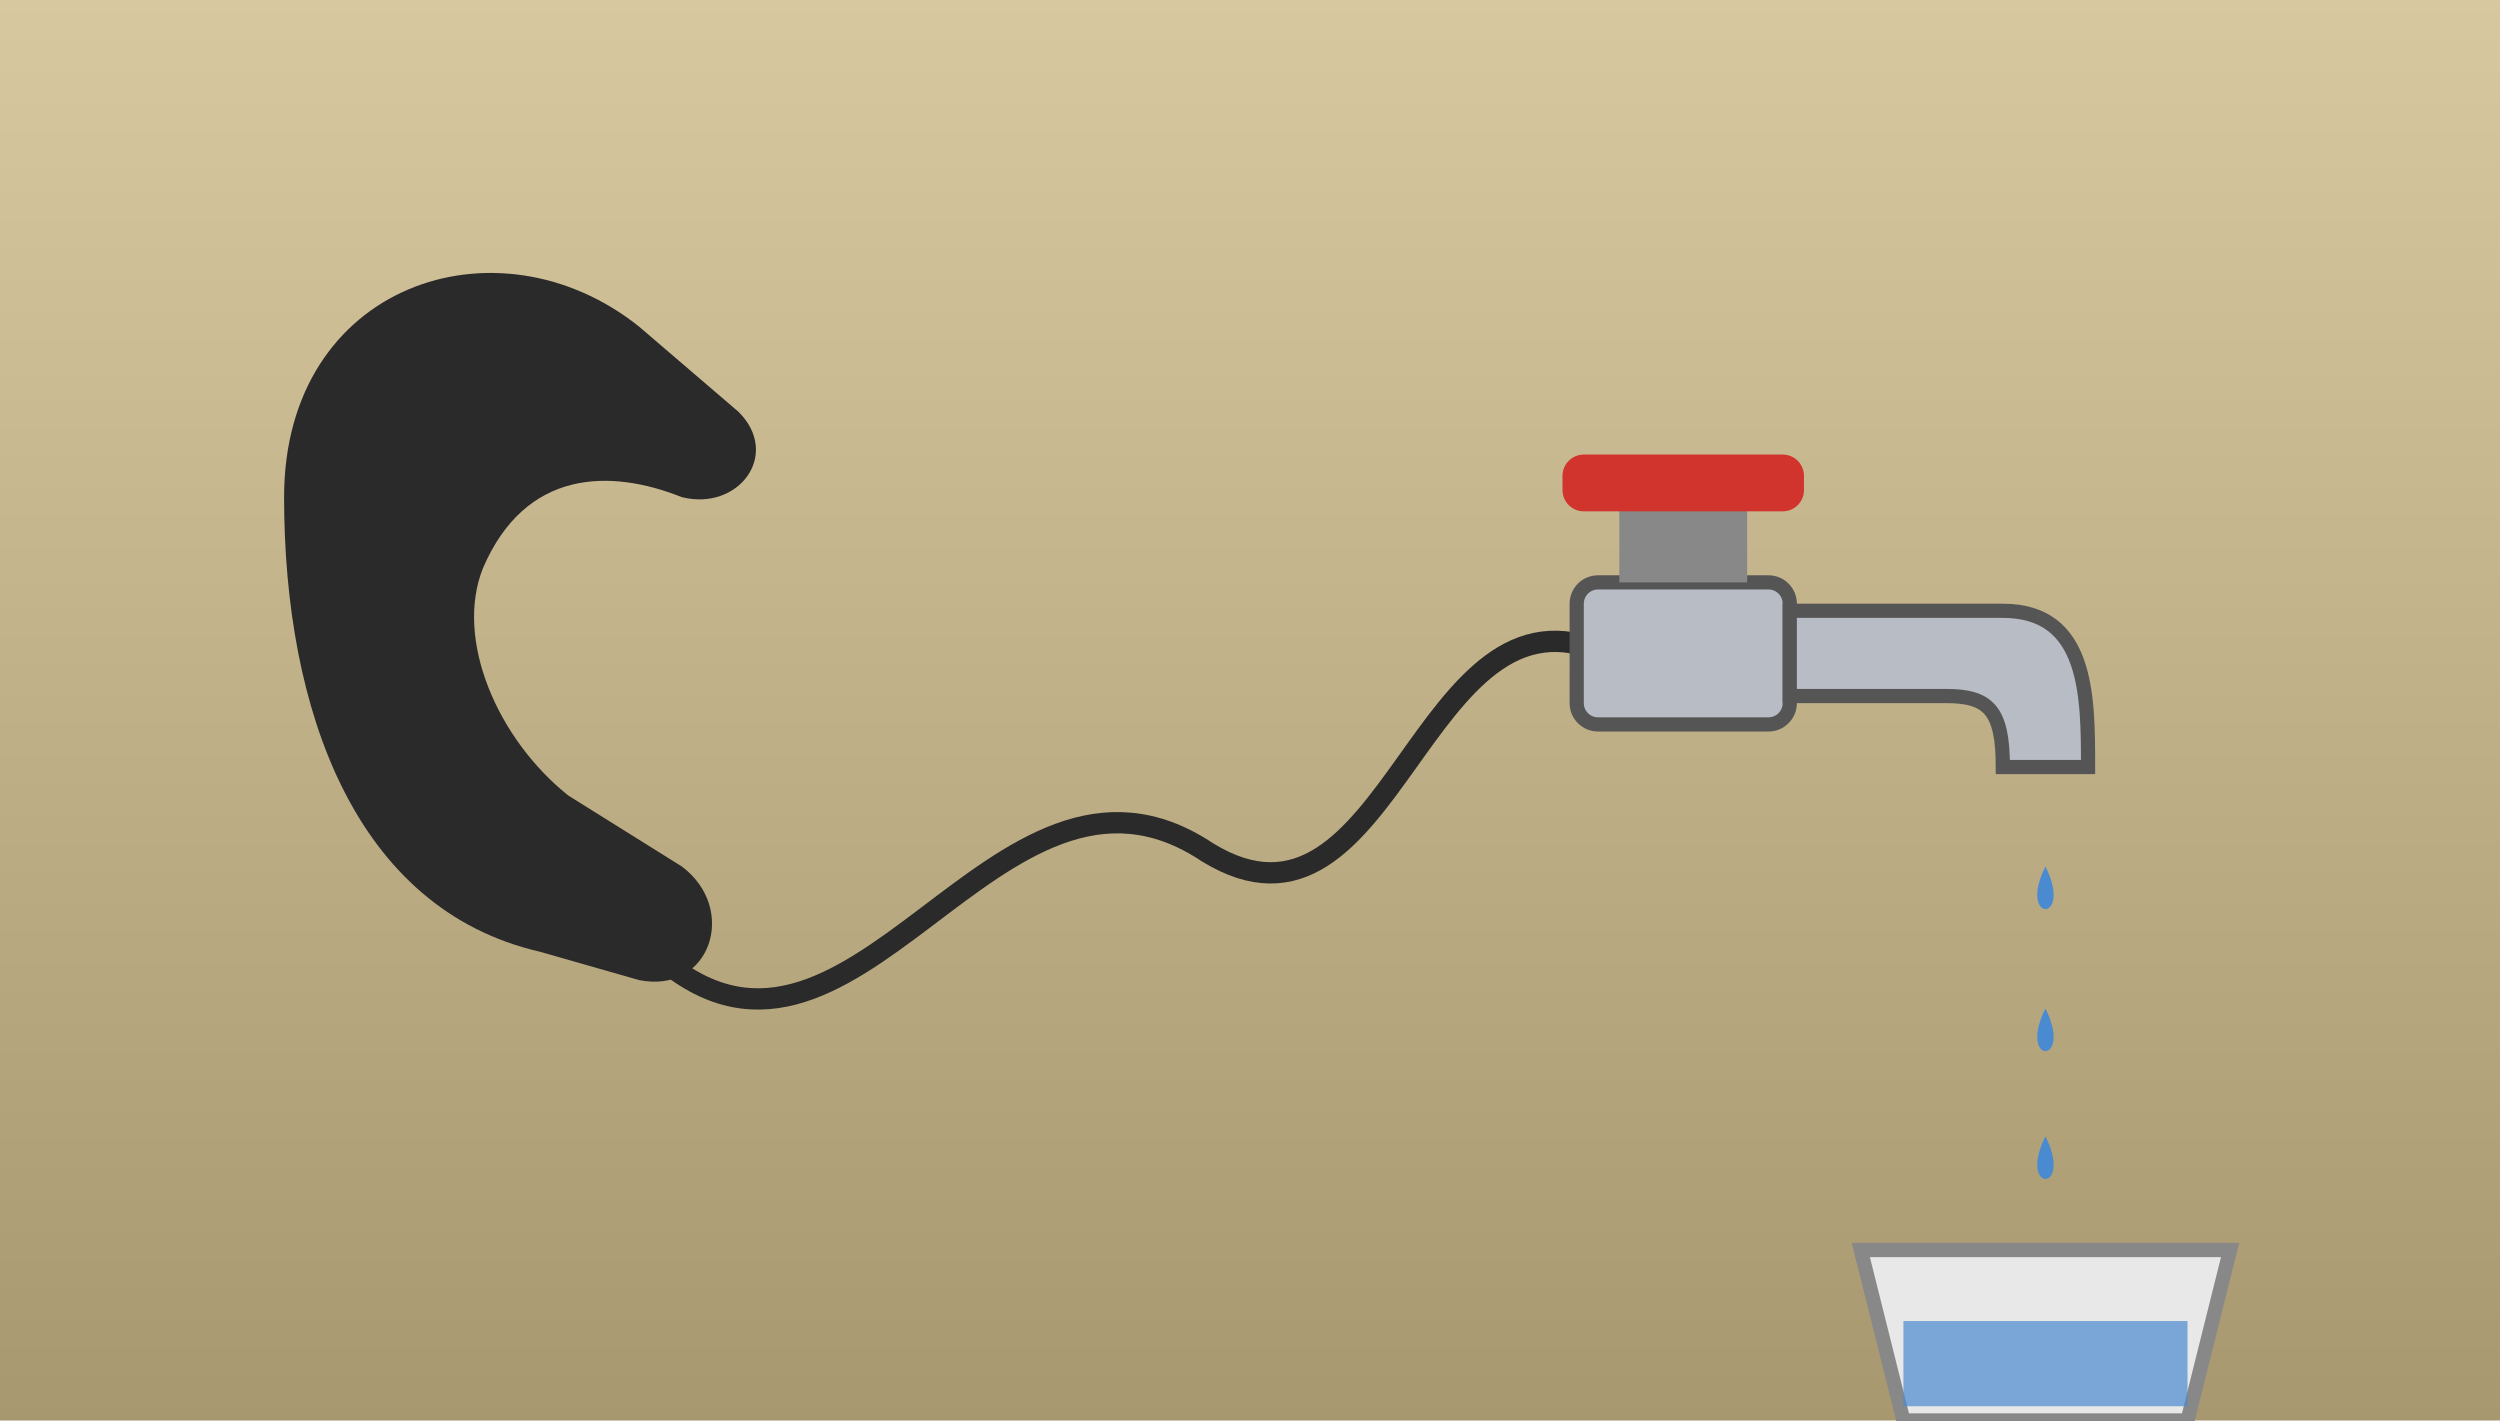
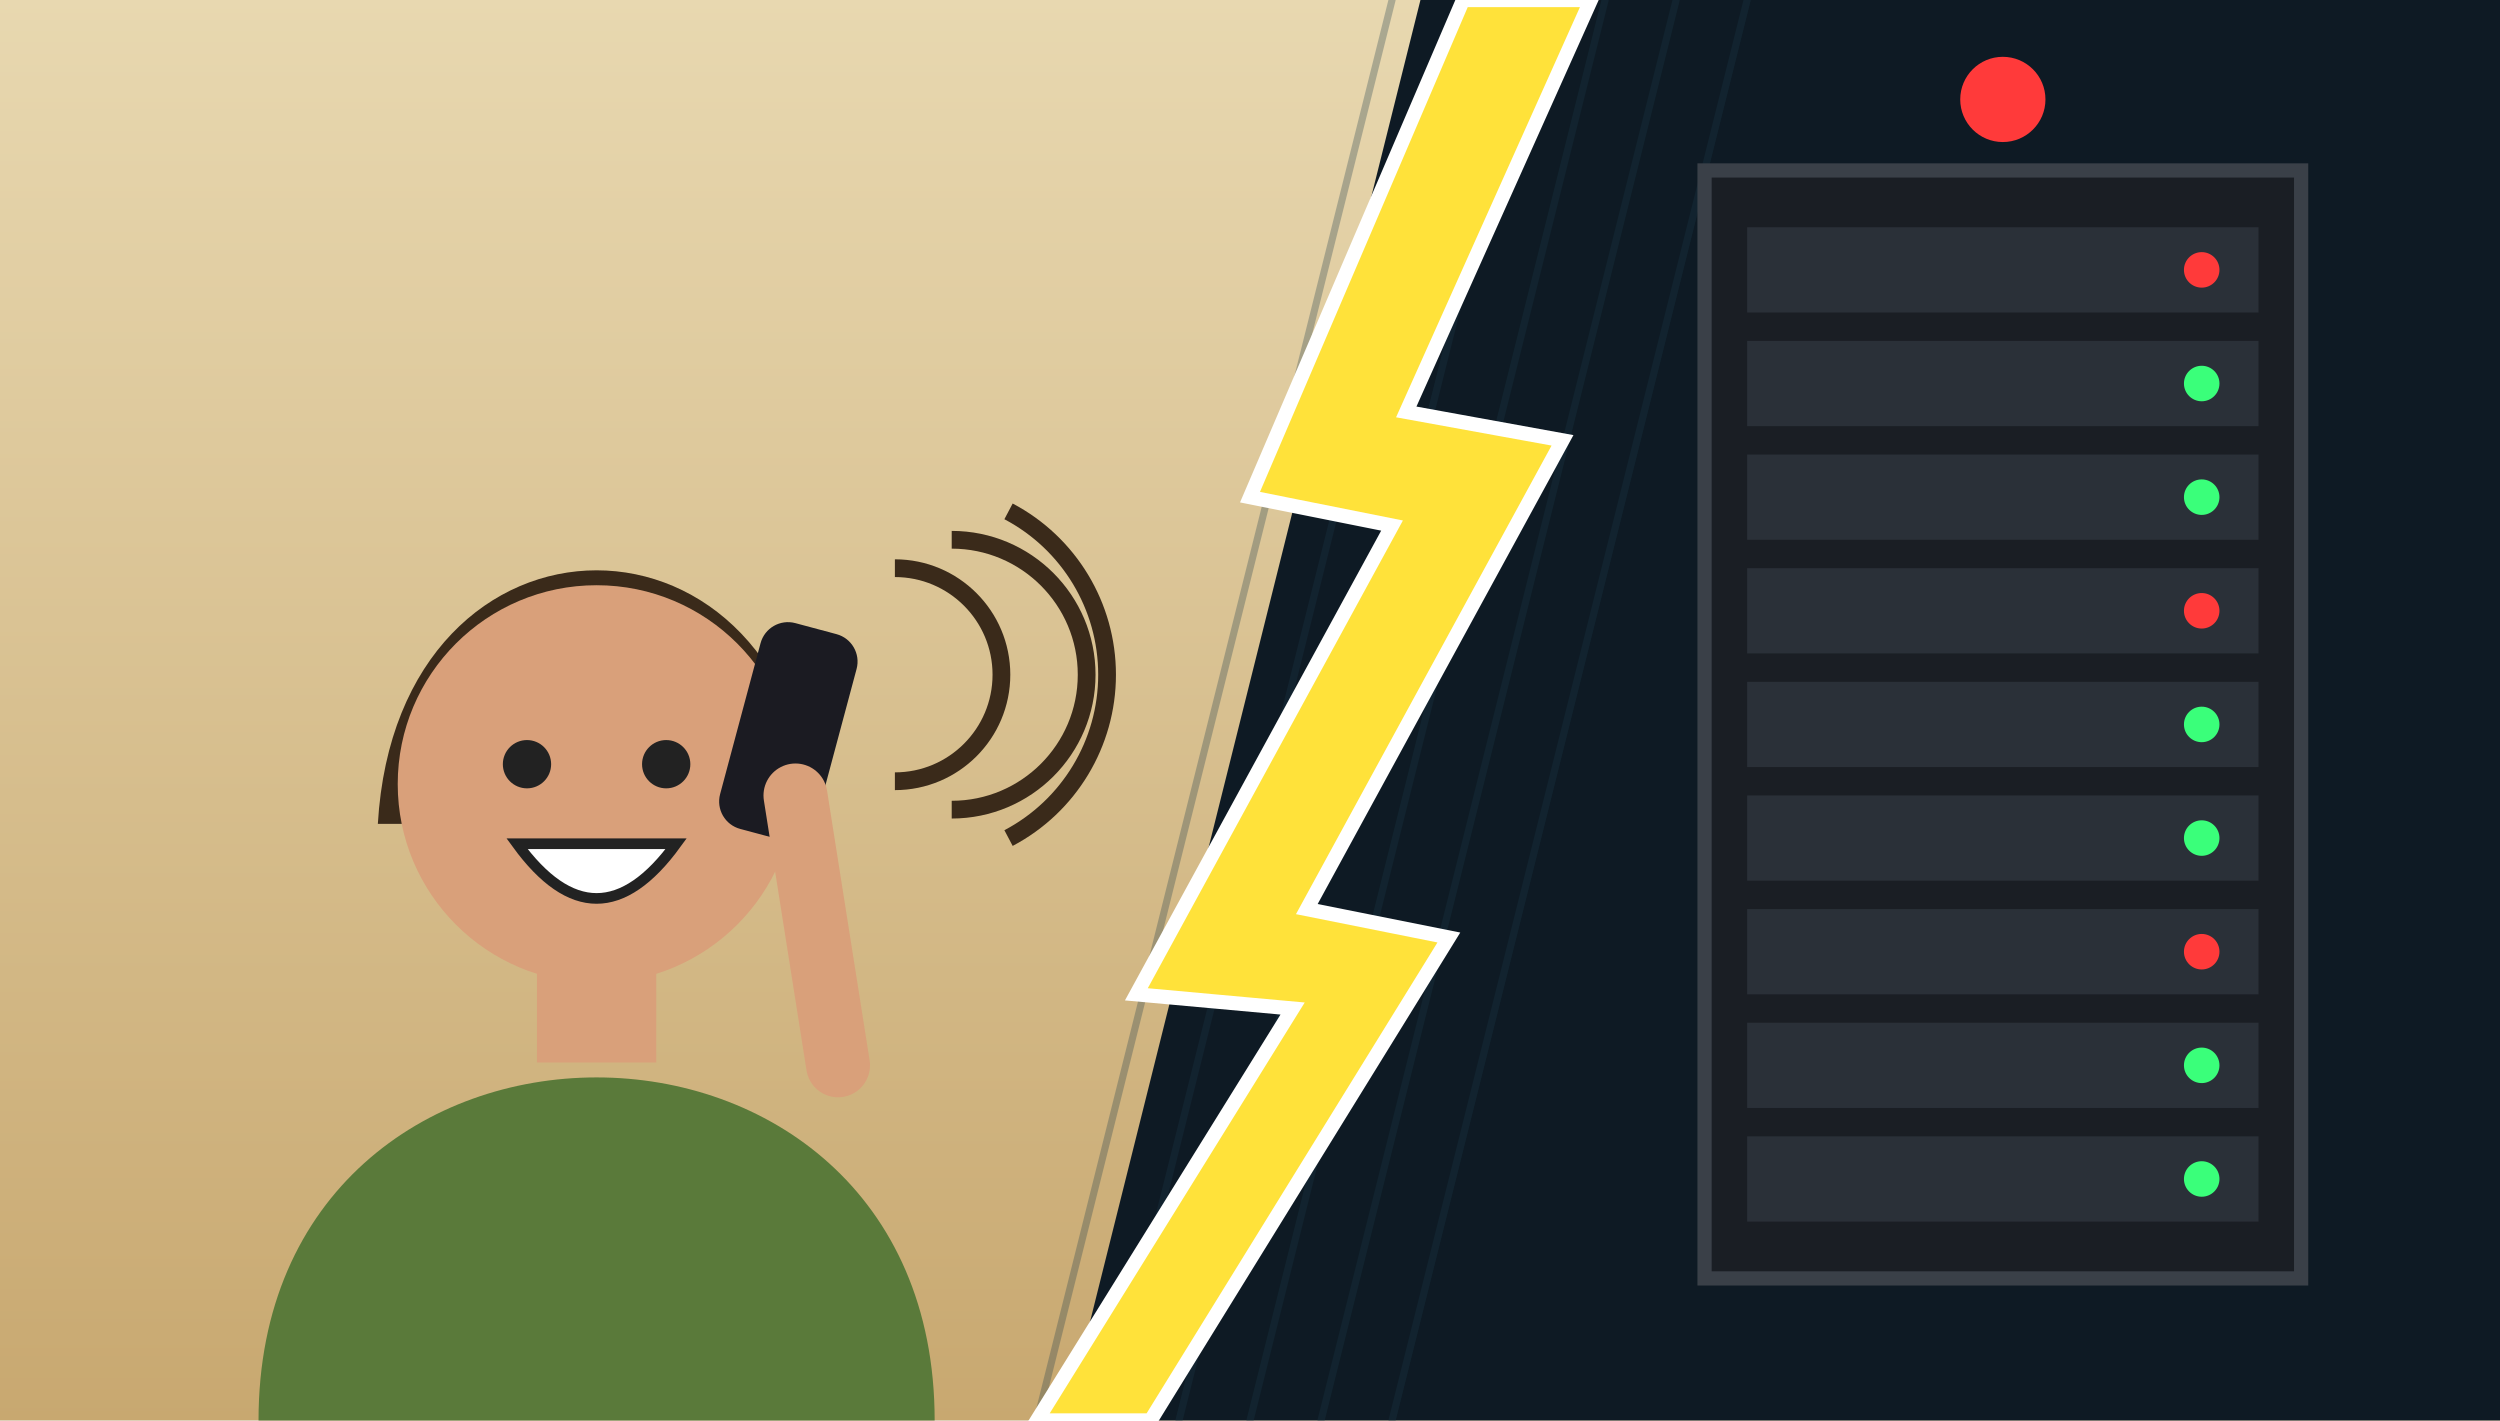
<svg xmlns="http://www.w3.org/2000/svg" viewBox="0 0 352 200" width="352" height="200">
  <defs>
    <linearGradient id="bg" x1="0" y1="0" x2="0" y2="1">
-       <stop offset="0.00" stop-color="#d8c8a0" stop-opacity="1" />
-       <stop offset="1.00" stop-color="#a89870" stop-opacity="1" />
+       <stop offset="0.00" stop-color="#e8d8b0" stop-opacity="1" />
+       <stop offset="1.00" stop-color="#c8a870" stop-opacity="1" />
    </linearGradient>
  </defs>
  <rect x="0" y="0" width="352" height="200" fill="url(#bg)" />
-   <path d="M40 70 C 40 40 70 30 90 46 L104 58 C 110 64 104 72 96 70 C 86 66 74 66 68 80 C 64 90 70 104 80 112 L96 122 C 104 128 100 140 90 138 L76 134 C 50 128 40 100 40 70 Z" fill="#2a2a2a" />
-   <path d="M92 134 C 120 160 140 100 170 120 C 196 136 200 80 226 92" fill="none" stroke="#2a2a2a" stroke-width="3" stroke-linecap="round" stroke-linejoin="round" />
-   <rect x="222" y="82" width="30" height="20" fill="#b8bcc4" rx="3" stroke="#555" stroke-width="2" />
-   <path d="M252 86 L282 86 C 294 86 294 98 294 108 L282 108 C 282 100 280 98 274 98 L252 98 Z" fill="#b8bcc4" stroke="#555" stroke-width="2" />
-   <rect x="228" y="70" width="18" height="12" fill="#888" />
-   <rect x="220" y="64" width="34" height="8" fill="#d0342c" rx="3" />
-   <path d="M288 122 C 284 130 292 130 288 122 Z" fill="#4a8ad0" />
-   <path d="M288 142 C 284 150 292 150 288 142 Z" fill="#4a8ad0" />
-   <path d="M288 160 C 284 168 292 168 288 160 Z" fill="#4a8ad0" />
-   <path d="M262 176 L314 176 L308 200 L268 200 Z" fill="#e8e8e8" stroke="#888" stroke-width="2" />
-   <rect x="268" y="186" width="40" height="12" fill="#4a8ad0" opacity="0.7" />
+   <polygon points="200.0,0.0 352.0,0.0 352.0,200.0 150.0,200.0" fill="#0e1a24" />
+   <path d="M196 0 L146 200" fill="none" stroke="#1a3a4a" stroke-width="1" stroke-linecap="round" stroke-linejoin="round" opacity="0.3" />
+   <path d="M206 0 L156 200" fill="none" stroke="#1a3a4a" stroke-width="1" stroke-linecap="round" stroke-linejoin="round" opacity="0.3" />
+   <path d="M216 0 L166 200" fill="none" stroke="#1a3a4a" stroke-width="1" stroke-linecap="round" stroke-linejoin="round" opacity="0.3" />
+   <path d="M226 0 L176 200" fill="none" stroke="#1a3a4a" stroke-width="1" stroke-linecap="round" stroke-linejoin="round" opacity="0.3" />
+   <path d="M236 0 L186 200" fill="none" stroke="#1a3a4a" stroke-width="1" stroke-linecap="round" stroke-linejoin="round" opacity="0.3" />
+   <path d="M246 0 L196 200" fill="none" stroke="#1a3a4a" stroke-width="1" stroke-linecap="round" stroke-linejoin="round" opacity="0.3" />
+   <rect x="240" y="24" width="84" height="156" fill="#1a1e24" stroke="#3a4048" stroke-width="2" />
+   <rect x="246" y="32" width="72" height="12" fill="#2a3038" />
+   <circle cx="310.0" cy="38.0" r="2.5" fill="#ff3a3a" />
+   <rect x="246" y="48" width="72" height="12" fill="#2a3038" />
+   <circle cx="310.0" cy="54.0" r="2.5" fill="#3aff7a" />
+   <rect x="246" y="64" width="72" height="12" fill="#2a3038" />
+   <circle cx="310.0" cy="70.0" r="2.5" fill="#3aff7a" />
+   <rect x="246" y="80" width="72" height="12" fill="#2a3038" />
+   <circle cx="310.0" cy="86.0" r="2.5" fill="#ff3a3a" />
+   <rect x="246" y="96" width="72" height="12" fill="#2a3038" />
+   <circle cx="310.0" cy="102.0" r="2.5" fill="#3aff7a" />
+   <rect x="246" y="112" width="72" height="12" fill="#2a3038" />
+   <circle cx="310.0" cy="118.0" r="2.5" fill="#3aff7a" />
+   <rect x="246" y="128" width="72" height="12" fill="#2a3038" />
+   <circle cx="310.0" cy="134.0" r="2.5" fill="#ff3a3a" />
+   <rect x="246" y="144" width="72" height="12" fill="#2a3038" />
+   <circle cx="310.0" cy="150.0" r="2.5" fill="#3aff7a" />
+   <rect x="246" y="160" width="72" height="12" fill="#2a3038" />
+   <circle cx="310.0" cy="166.0" r="2.5" fill="#3aff7a" />
+   <circle cx="282.0" cy="14.0" r="6.0" fill="#ff3a3a" />
+   <polygon points="206.0,0.0 176.0,70.0 196.0,74.0 160.0,140.0 182.0,142.0 146.0,200.0 162.0,200.0 204.0,132.0 184.0,128.0 220.0,62.0 198.0,58.0 224.0,0.0" fill="#ffe23a" stroke="#ffffff" stroke-width="2" />
+   <path d="M36.4 200.0 C 36.4 135.6 131.6 135.6 131.6 200.0 Z" fill="#5a7a3a" />
+   <rect x="75.6" y="132.8" width="16.8" height="16.8" fill="#d9a07a" />
+   <path d="M53.2 116.0 C 56.0 68.4 112.0 68.4 114.8 116.0 Z" fill="#3a2a1a" />
+   <circle cx="84.0" cy="110.4" r="28.0" fill="#d9a07a" />
+   <circle cx="74.2" cy="107.6" r="3.4" fill="#222" />
+   <circle cx="93.8" cy="107.6" r="3.4" fill="#222" />
+   <path d="M72.8 118.8 L 95.2 118.8 Q 84.0 134.2 72.8 118.8 Z" fill="#fff" stroke="#222" stroke-width="1.5" />
+   <rect x="104" y="88" width="14" height="30" fill="#1b1b22" rx="4" transform="rotate(15 111 103)" />
+   <path d="M118 150 L112 112" fill="none" stroke="#d9a07a" stroke-width="9" stroke-linecap="round" stroke-linejoin="round" />
+   <path d="M126 80 A 10 10 0 0 1 126 110" fill="none" stroke="#3a2a1a" stroke-width="2.5" />
+   <path d="M134 76 A 18 18 0 0 1 134 114" fill="none" stroke="#3a2a1a" stroke-width="2.5" />
+   <path d="M142 72 A 26 26 0 0 1 142 118" fill="none" stroke="#3a2a1a" stroke-width="2.5" />
</svg>
